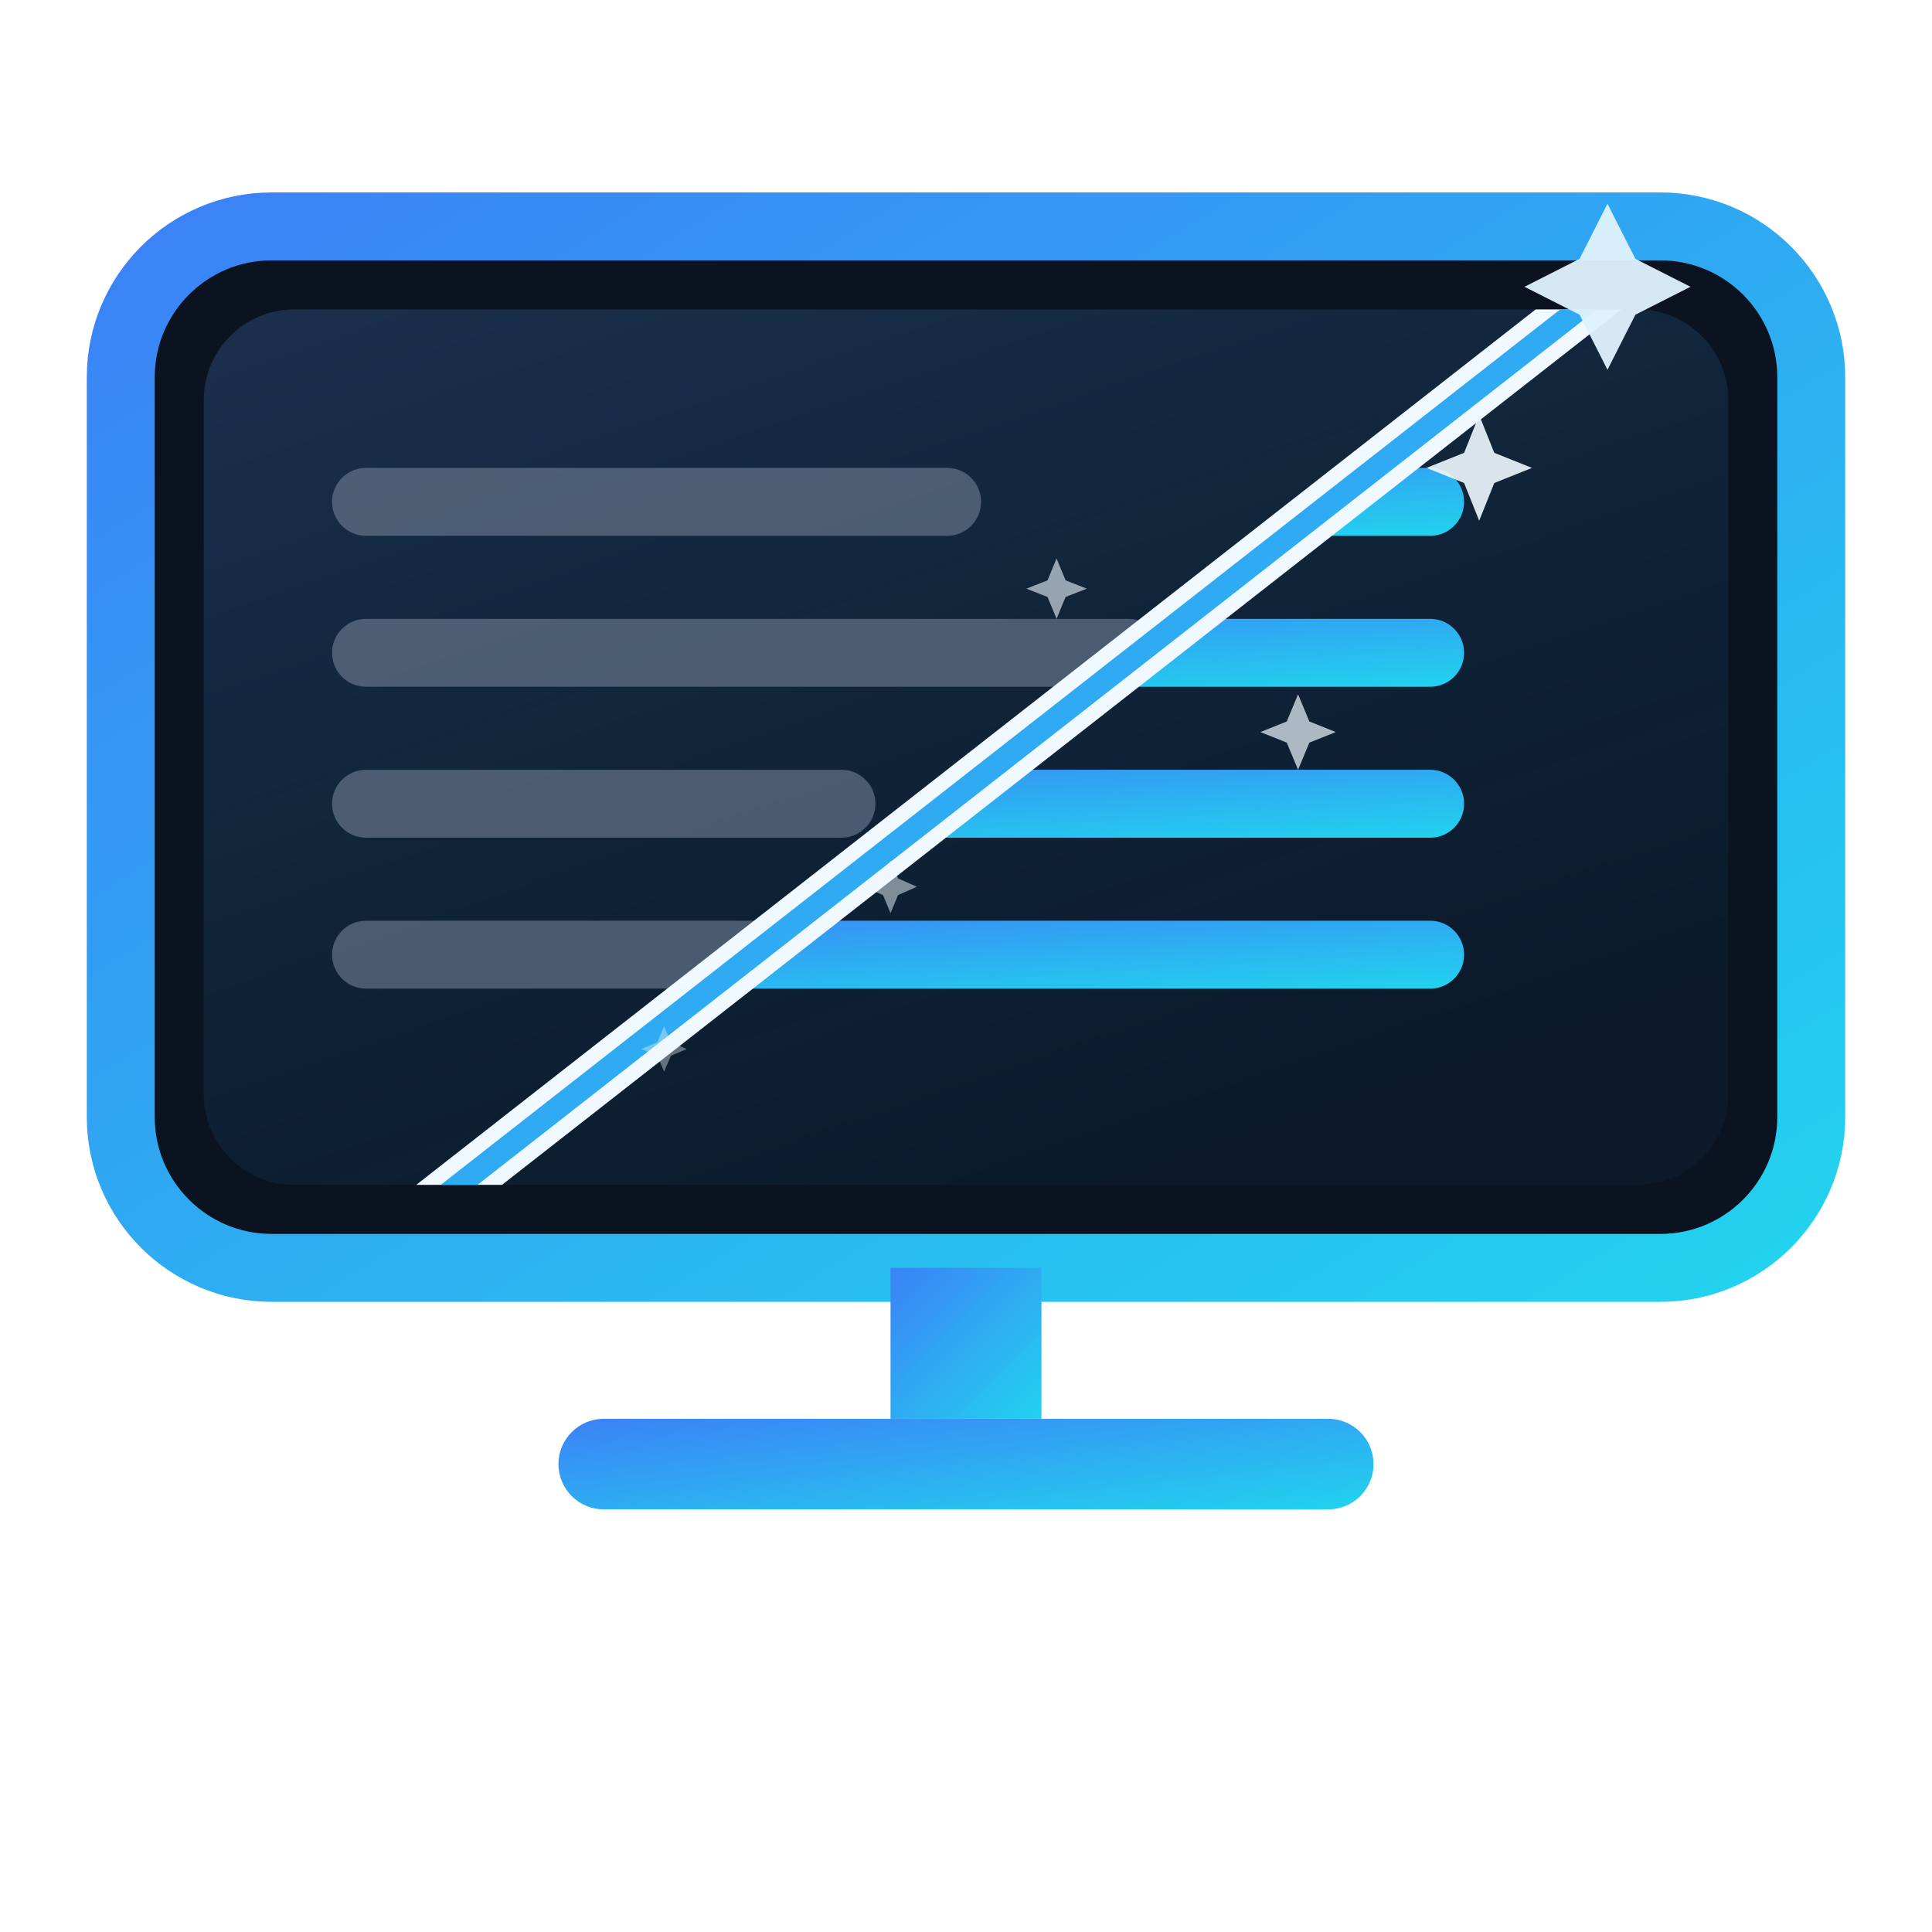
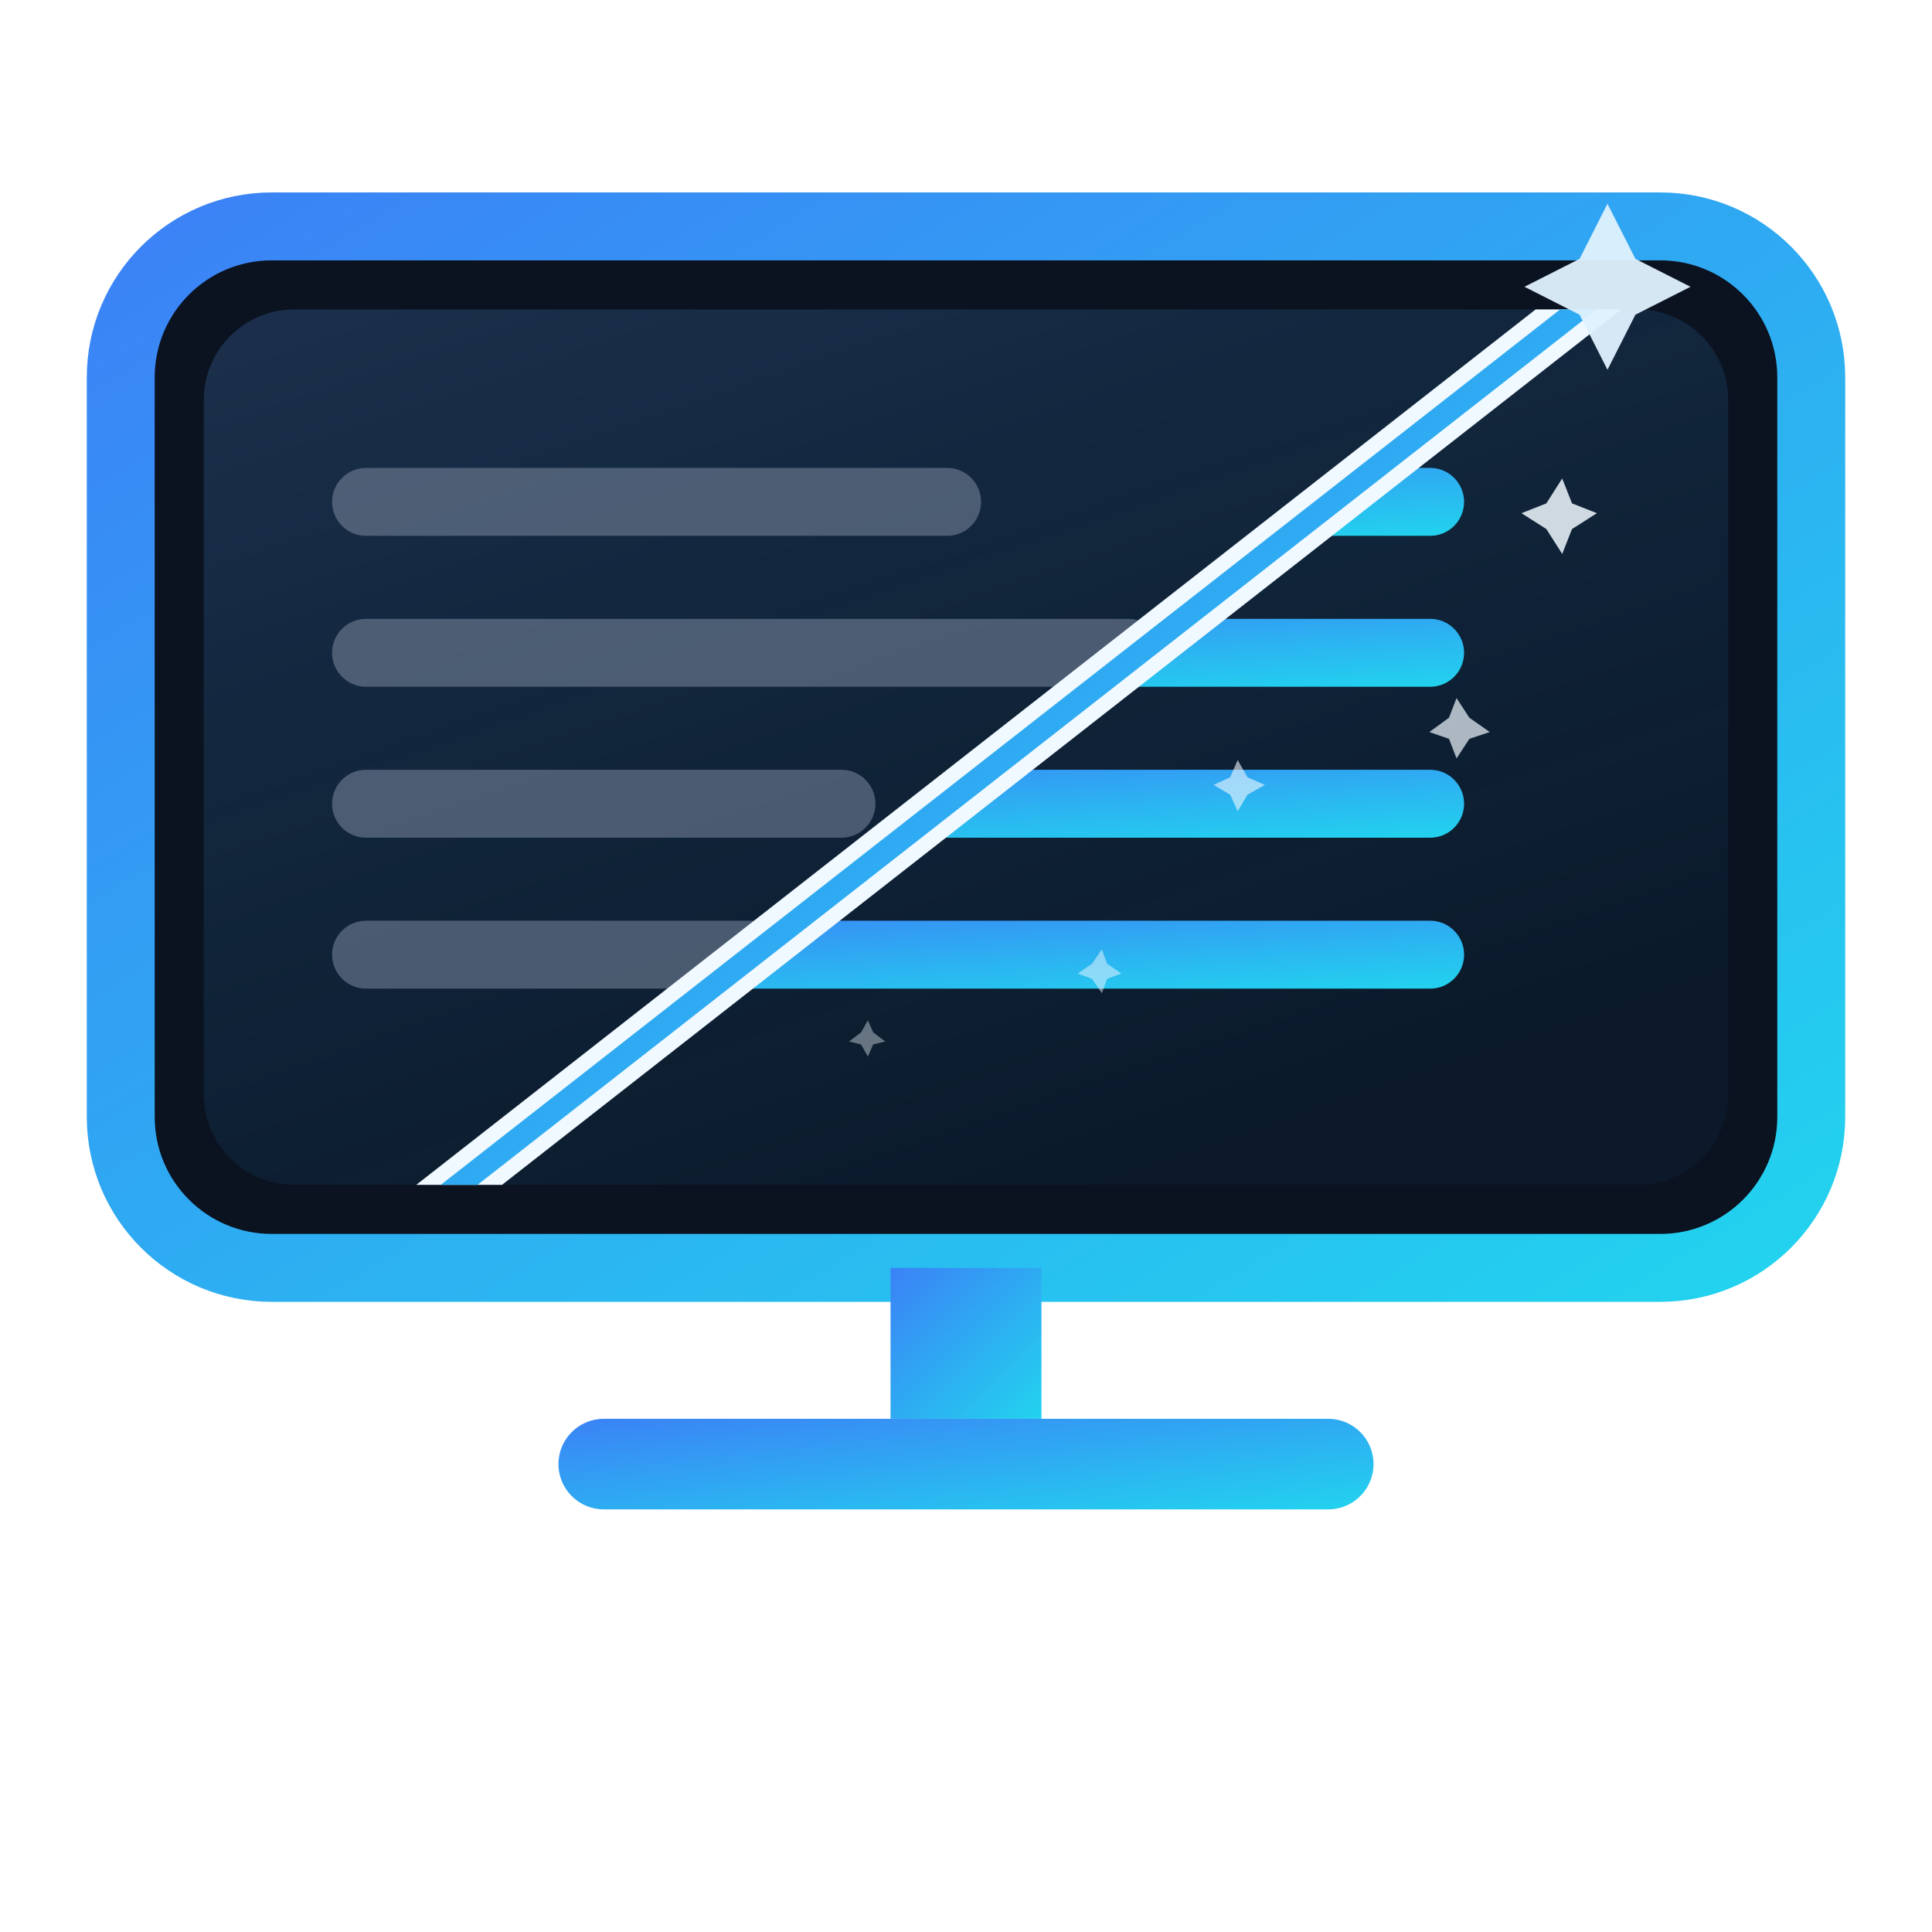
<svg xmlns="http://www.w3.org/2000/svg" width="256" height="256" viewBox="0 0 256 256">
  <defs>
    <linearGradient id="acc" x1="0" y1="0" x2="1" y2="1">
      <stop offset="0" stop-color="#3B82F6" />
      <stop offset="1" stop-color="#22D3EE" />
    </linearGradient>
    <linearGradient id="glass" x1="0" y1="0" x2="0.6" y2="1">
      <stop offset="0" stop-color="#60A5FA" stop-opacity="0.20" />
      <stop offset="1" stop-color="#0EA5E9" stop-opacity="0.05" />
    </linearGradient>
    <clipPath id="scr">
      <rect x="27" y="41" width="202" height="116" rx="12" />
    </clipPath>
    <clipPath id="beforeCut">
      <path d="M 27 41 L 210 41 L 60 157 L 27 157 Z" />
    </clipPath>
    <clipPath id="afterCut">
      <path d="M 210 41 L 229 41 L 229 157 L 60 157 Z" />
    </clipPath>
  </defs>
  <g id="tv">
    <rect x="16" y="30" width="224" height="138" rx="20" fill="#0B1220" stroke="url(#acc)" stroke-width="9" />
    <rect x="27" y="41" width="202" height="116" rx="12" fill="url(#glass)" />
  </g>
  <g id="reveal" clip-path="url(#scr)">
    <g clip-path="url(#beforeCut)" fill="#64748B" fill-opacity="0.7">
      <rect x="44" y="62" width="86" height="9" rx="4.5" />
      <rect x="44" y="82" width="110" height="9" rx="4.5" />
      <rect x="44" y="102" width="72" height="9" rx="4.5" />
      <rect x="44" y="122" width="96" height="9" rx="4.5" />
    </g>
    <g clip-path="url(#afterCut)" fill="url(#acc)">
      <rect x="44" y="62" width="150" height="9" rx="4.5" />
      <rect x="44" y="82" width="150" height="9" rx="4.5" />
      <rect x="44" y="102" width="150" height="9" rx="4.5" />
      <rect x="44" y="122" width="150" height="9" rx="4.5" />
    </g>
  </g>
  <g id="cut" clip-path="url(#scr)">
    <path d="M 213 38 L 57 160" stroke="#F0F9FF" stroke-width="7" stroke-linecap="round" />
    <path d="M 213 38 L 57 160" stroke="url(#acc)" stroke-width="3" stroke-linecap="round" />
  </g>
  <g id="stars" fill="#E0F2FE">
    <path d="M 213 27.0 L 216.7 34.3 L 224.0 38 L 216.7 41.7 L 213 49.0 L 209.3 41.7 L 202.0 38 L 209.3 34.3 Z" fill-opacity="0.95" />
  </g>
-   <g id="stars-inner" clip-path="url(#scr)" fill="#F0F9FF">
-     <path d="M 196 55 L 198.0 60.0 L 203.0 62 L 198.0 64.0 L 196 69.0 L 194.0 64.0 L 189.0 62 L 194.0 60.0 Z" fill-opacity="0.9" />
-     <path d="M 172 92 L 173.5 95.6 L 177.0 97 L 173.5 98.4 L 172 102.0 L 170.5 98.4 L 167.0 97 L 170.5 95.6 Z" fill-opacity="0.7" />
-     <path d="M 140 74 L 141.2 76.9 L 144.0 78 L 141.2 79.1 L 140 82.0 L 138.8 79.1 L 136.0 78 L 138.8 76.9 Z" fill-opacity="0.6" />
-     <path d="M 118 114 L 119.0 116.4 L 121.5 117.5 L 119.0 118.6 L 118 121.0 L 117.0 118.6 L 114.5 117.5 L 117.0 116.4 Z" fill-opacity="0.5" />
-     <path d="M 88 136 L 88.9 138.1 L 91.0 139 L 88.9 139.9 L 88 142.0 L 87.1 139.9 L 85.0 139 L 87.1 138.1 Z" fill-opacity="0.38" />
+   <g id="stars-inner" clip-path="url(#afterCut)" fill="#F0F9FF">
+     <path d="M 207 63.4 L 208.3 66.7 L 211.6 68 L 208.3 70.1 L 207 73.4 L 204.9 70.1 L 201.6 68 L 204.9 66.7 Z" fill-opacity="0.85" />
+     <path d="M 193 92.5 L 194.7 95.1 L 197.4 97 L 194.7 97.9 L 193 100.5 L 192.0 97.9 L 189.4 97 L 192.0 95.1 Z" fill-opacity="0.7" />
+     <path d="M 164 100.7 L 165.3 103.0 L 167.6 104 L 165.3 105.3 L 164 107.5 L 163.0 105.3 L 160.8 104 L 163.0 103.0 Z" fill-opacity="0.6" />
+     <path d="M 146 125.8 L 146.7 127.7 L 148.6 129 L 146.7 129.7 L 146 131.6 L 144.7 129.7 L 142.8 129 L 144.7 127.7 Z" fill-opacity="0.5" />
+     <path d="M 115 135.2 L 115.7 136.8 L 117.3 138 L 115.7 138.4 L 115 140.0 L 114.1 138.4 L 112.5 138 L 114.1 136.8 Z" fill-opacity="0.4" />
  </g>
  <g id="stand">
    <rect x="118" y="168" width="20" height="20" fill="url(#acc)" />
    <rect x="74" y="188" width="108" height="12" rx="6" fill="url(#acc)" />
  </g>
</svg>
